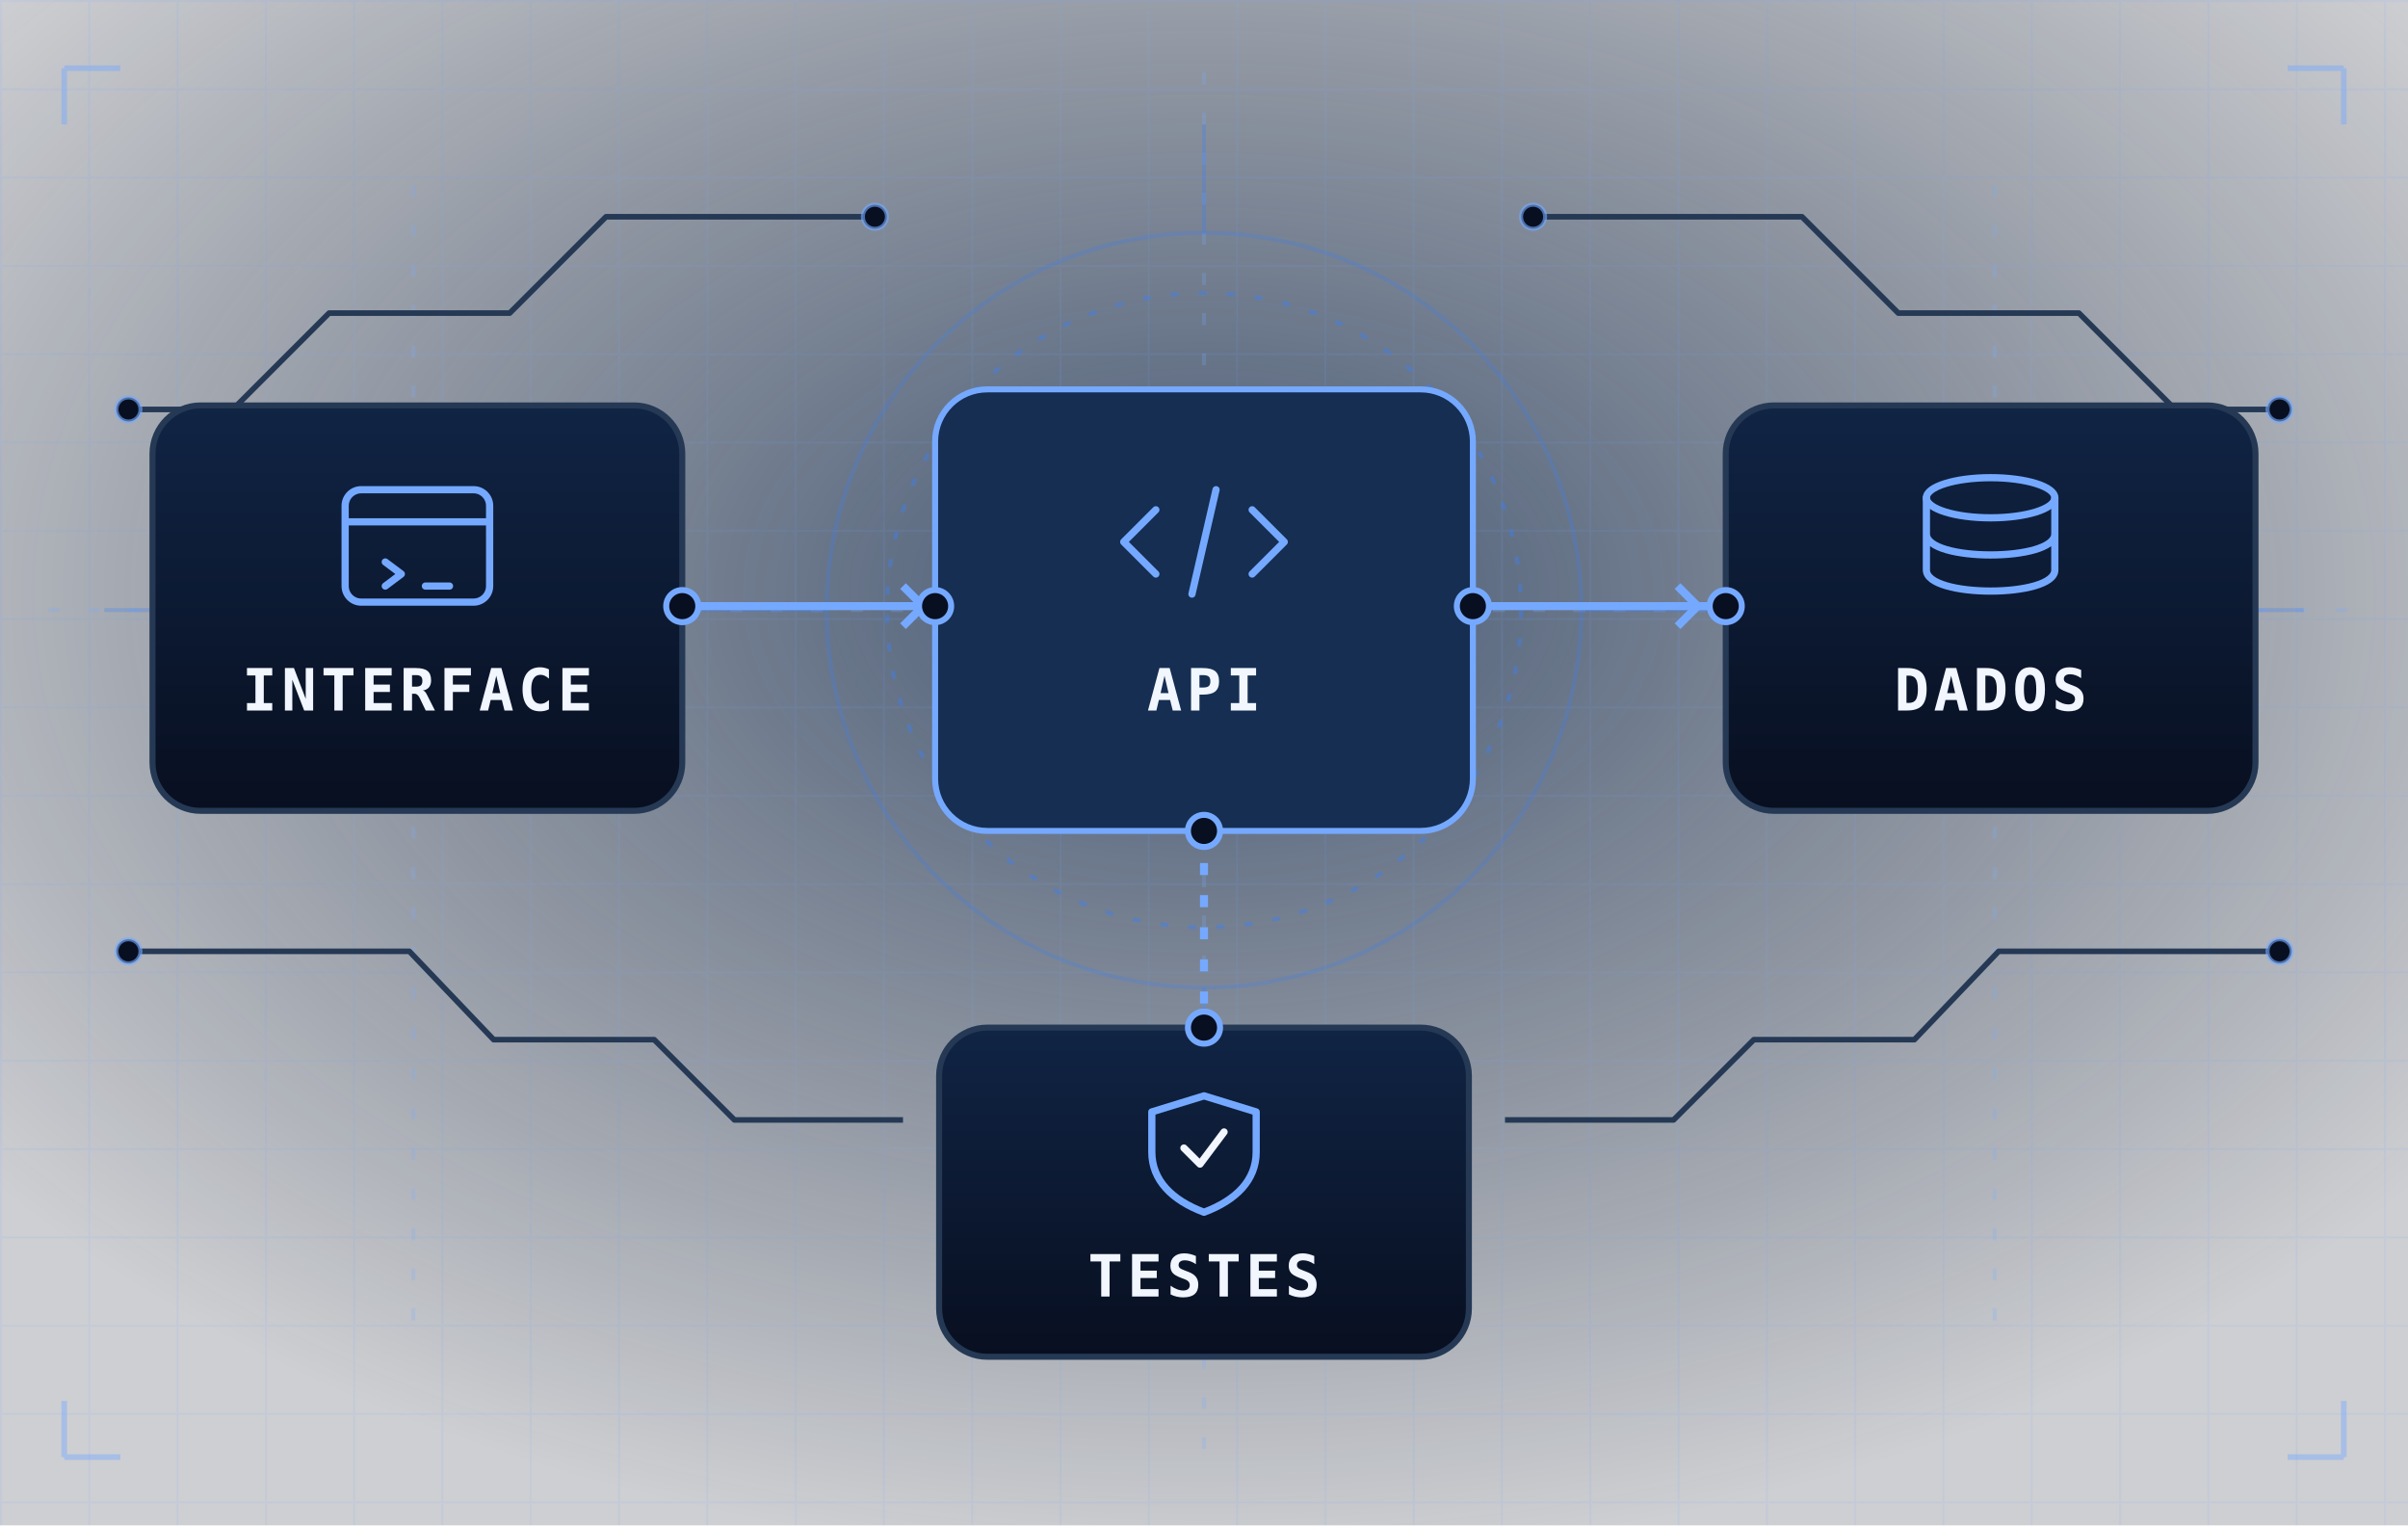
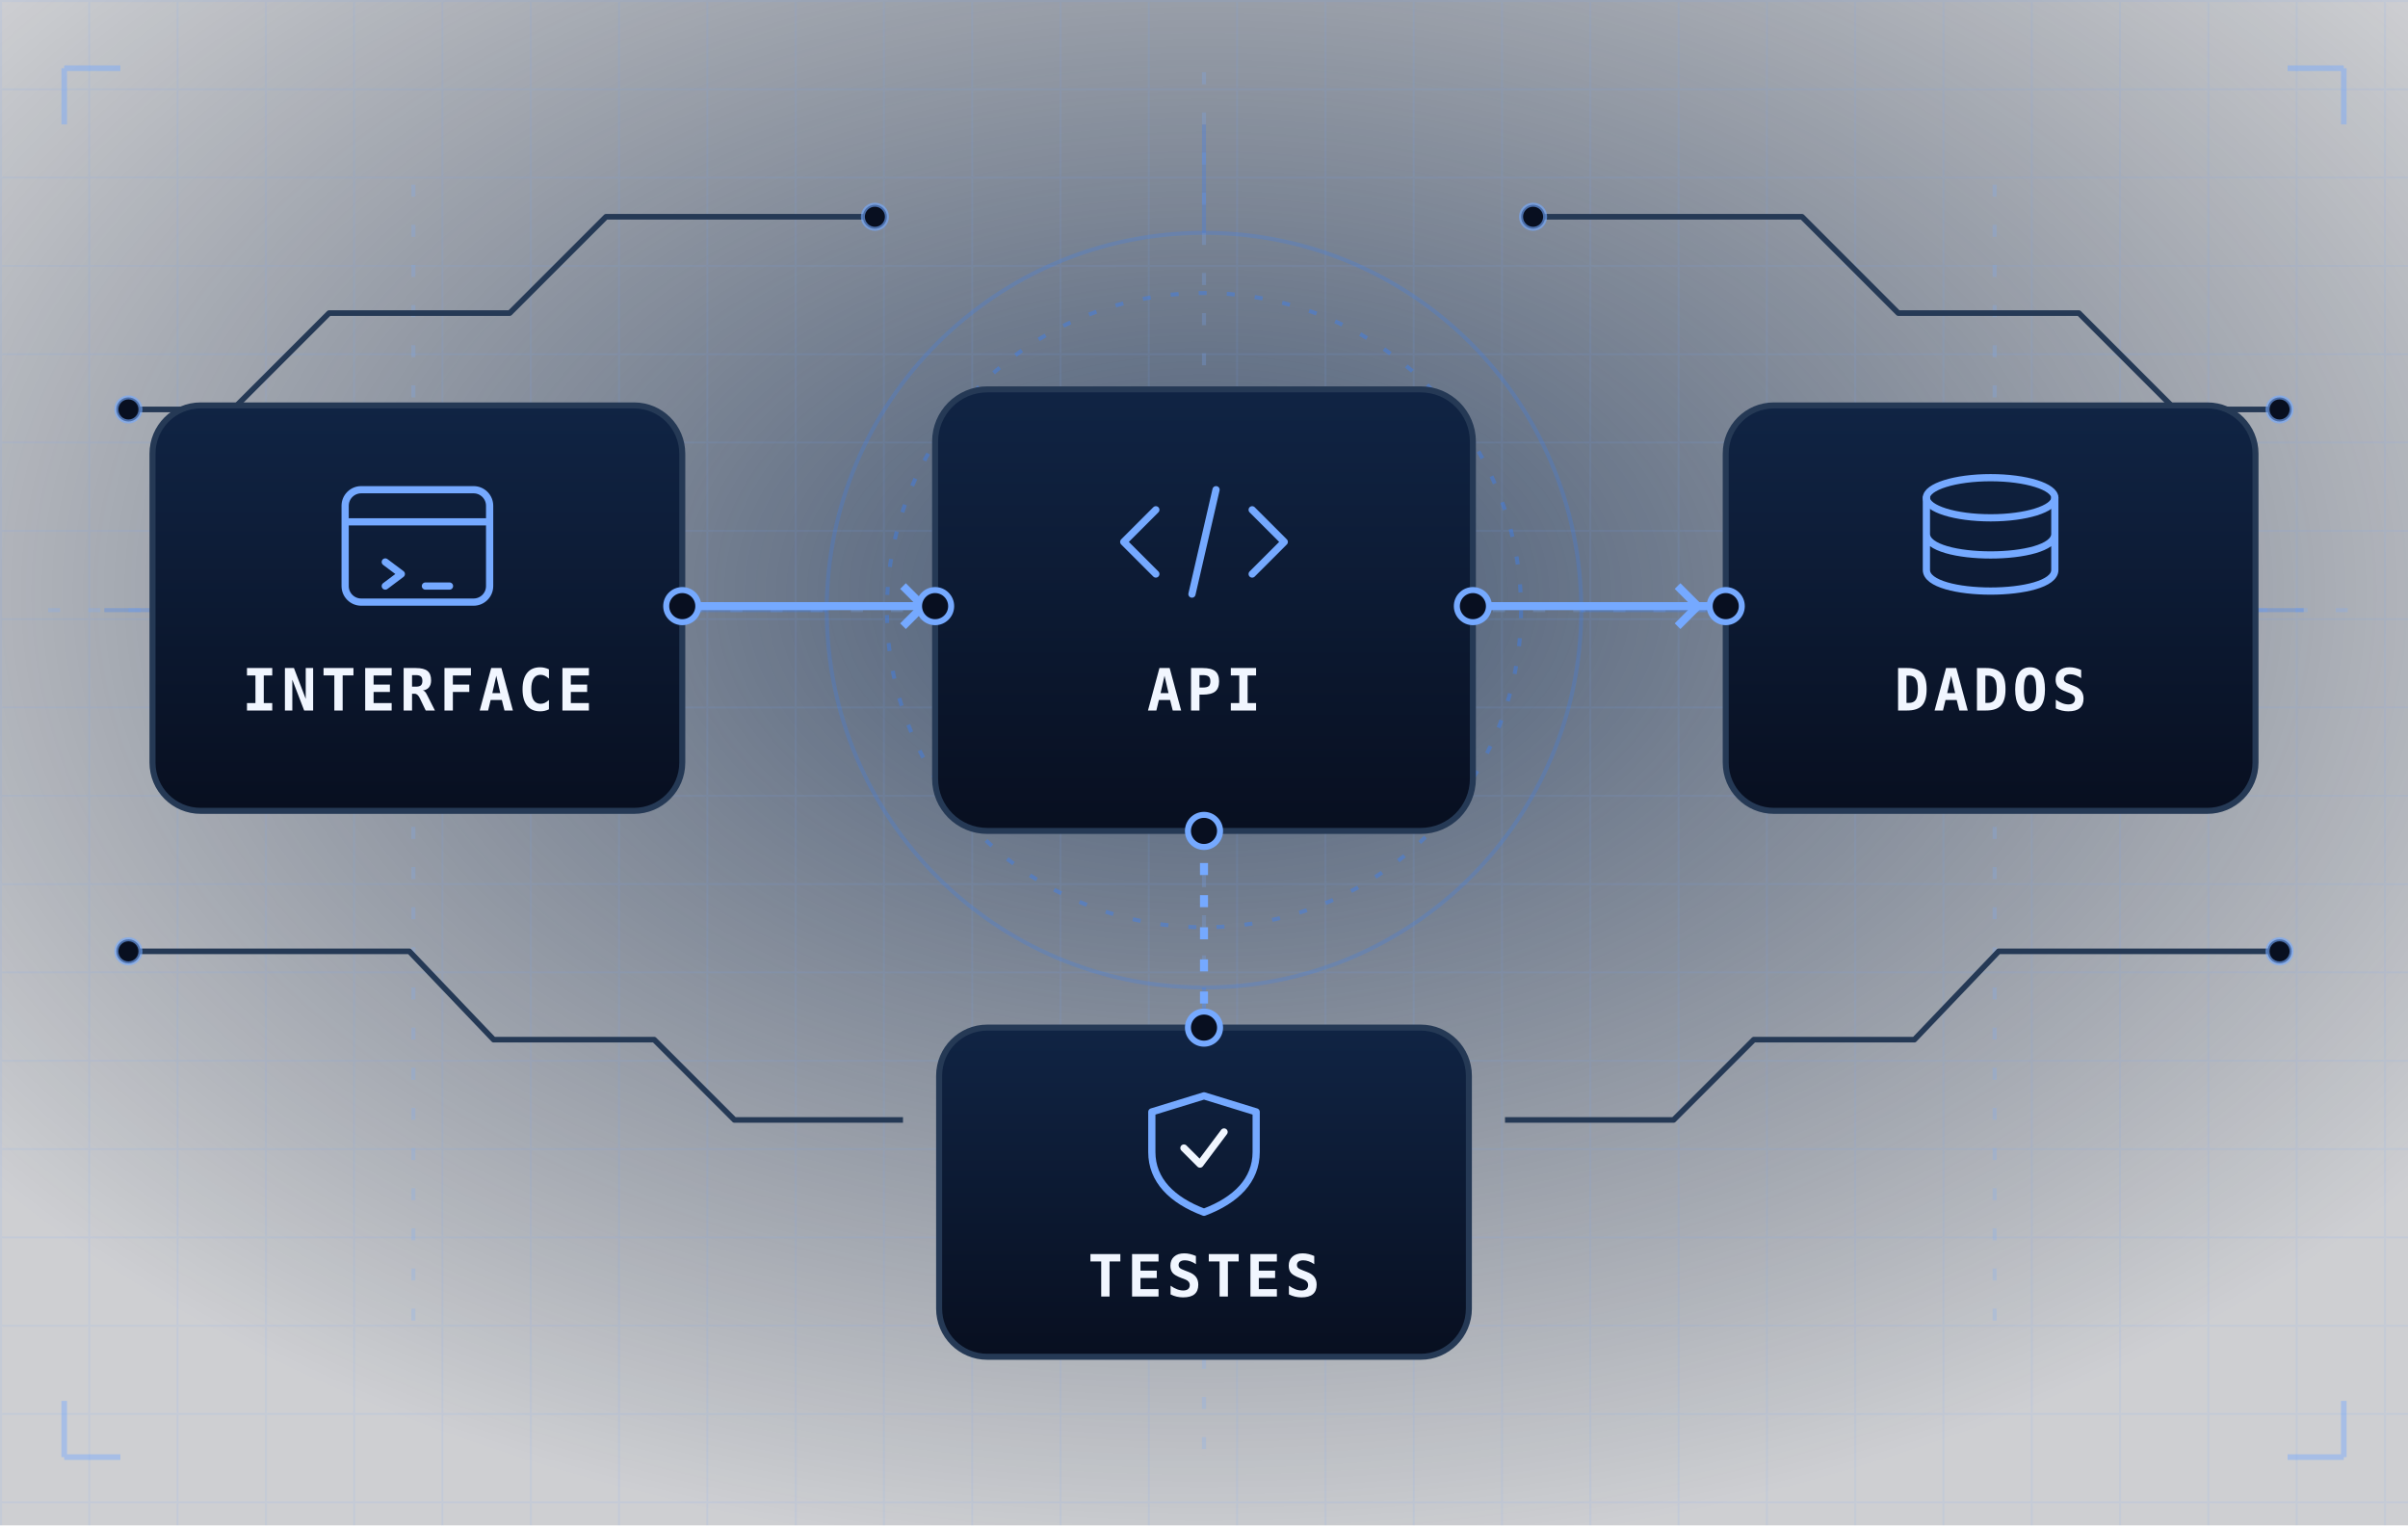
<svg xmlns="http://www.w3.org/2000/svg" width="600" height="380" viewBox="0 0 600 380" role="img" aria-labelledby="title desc">
  <defs>
    <radialGradient id="wash" cx=".5" cy=".39" r=".63">
      <stop stop-color="#152E52" stop-opacity=".78" />
      <stop offset="1" stop-color="#080F20" stop-opacity=".2" />
    </radialGradient>
    <linearGradient id="surface" x2="0" y2="1">
      <stop stop-color="#102444" />
      <stop offset="1" stop-color="#080F20" />
    </linearGradient>
    <pattern id="grid" width="22" height="22" patternUnits="userSpaceOnUse">
      <path d="M22 0H0V22" fill="none" stroke="#75A9FF" stroke-opacity=".1" />
    </pattern>
  </defs>
  <rect width="600" height="380" fill="url(#wash)" />
  <rect width="600" height="380" fill="url(#grid)" />
  <path d="M12 152h576M300 18v345M103 46v284M497 46v284" fill="none" stroke="#75A9FF" stroke-opacity=".23" stroke-width="1" stroke-dasharray="3 7" />
  <g fill="none" stroke="#377FFB" stroke-width="1">
    <circle cx="300" cy="152" r="79" stroke-opacity=".4" stroke-dasharray="2 5" />
    <circle cx="300" cy="152" r="94" stroke-opacity=".23" />
    <path d="M206 152H26m368 0h180M300 58V31m0 215v83" stroke-opacity=".28" />
  </g>
  <g fill="none" stroke="#253955" stroke-width="1.4" stroke-linejoin="round">
    <path d="M32 102h26l24-24h45l24-24h67M568 102h-26l-24-24h-45l-24-24h-67" />
    <path d="M32 237h70l21 22h40l20 20h42M568 237h-70l-21 22h-40l-20 20h-42" />
  </g>
  <g fill="#080F20" stroke="#75A9FF" stroke-opacity=".62">
    <circle cx="32" cy="102" r="3" />
    <circle cx="568" cy="102" r="3" />
    <circle cx="32" cy="237" r="3" />
    <circle cx="568" cy="237" r="3" />
    <circle cx="218" cy="54" r="3" />
    <circle cx="382" cy="54" r="3" />
  </g>
  <g fill="none" stroke="#75A9FF" stroke-width="2">
    <path d="M170 151h67m126 0h67" />
    <path d="M300 207v45" stroke-dasharray="3 5" />
    <path d="m225 146 5 5-5 5m193-10 5 5-5 5" />
  </g>
  <g fill="url(#surface)" stroke="#253955" stroke-width="1.5">
    <rect x="38" y="101" width="132" height="101" rx="12" />
    <rect x="430" y="101" width="132" height="101" rx="12" />
    <rect x="234" y="256" width="132" height="82" rx="12" />
  </g>
-   <rect x="233" y="97" width="134" height="110" rx="13" fill="#152E52" stroke="#75A9FF" stroke-width="1.5" />
+   <rect x="233" y="97" width="134" height="110" rx="13" fill="url(#surface)" stroke="#253955" stroke-width="1.5" />
  <g fill="#080F20" stroke="#75A9FF" stroke-width="1.5">
    <circle cx="170" cy="151" r="4" />
    <circle cx="233" cy="151" r="4" />
    <circle cx="367" cy="151" r="4" />
    <circle cx="430" cy="151" r="4" />
    <circle cx="300" cy="207" r="4" />
    <circle cx="300" cy="256" r="4" />
  </g>
  <g fill="none" stroke="#75A9FF" stroke-width="1.8" stroke-linecap="round" stroke-linejoin="round">
    <rect x="86" y="122" width="36" height="28" rx="4" />
    <path d="M87 130h34m-25 10 4 3-4 3m10 0h6" />
    <path d="m288 127-8 8 8 8m24-16 8 8-8 8m-9-21-6 26" />
    <ellipse cx="496" cy="124" rx="16" ry="5" />
    <path d="M480 124v18c0 7 32 7 32 0v-18m-32 9c0 7 32 7 32 0" />
    <path d="M300 273l13 4v10c0 7-5 12-13 15-8-3-13-8-13-15v-10l13-4Z" />
    <path d="m295 286 4 4 6-8" stroke="#F1F6FF" />
  </g>
  <g font-family="ui-monospace, Consolas, DejaVu Sans Mono, monospace" fill="#F1F6FF" text-anchor="middle" letter-spacing="1.1" font-size="14.5" font-weight="700">
    <text x="104" y="177">INTERFACE</text>
    <text x="300" y="177">API</text>
    <text x="496" y="177">DADOS</text>
    <text x="300" y="323">TESTES</text>
  </g>
  <path d="M16 17v14m0-14h14m554 0h-14m14 0v14M16 363v-14m0 14h14m554 0h-14m14 0v-14" fill="none" stroke="#75A9FF" stroke-opacity=".44" stroke-width="1.4" />
</svg>
